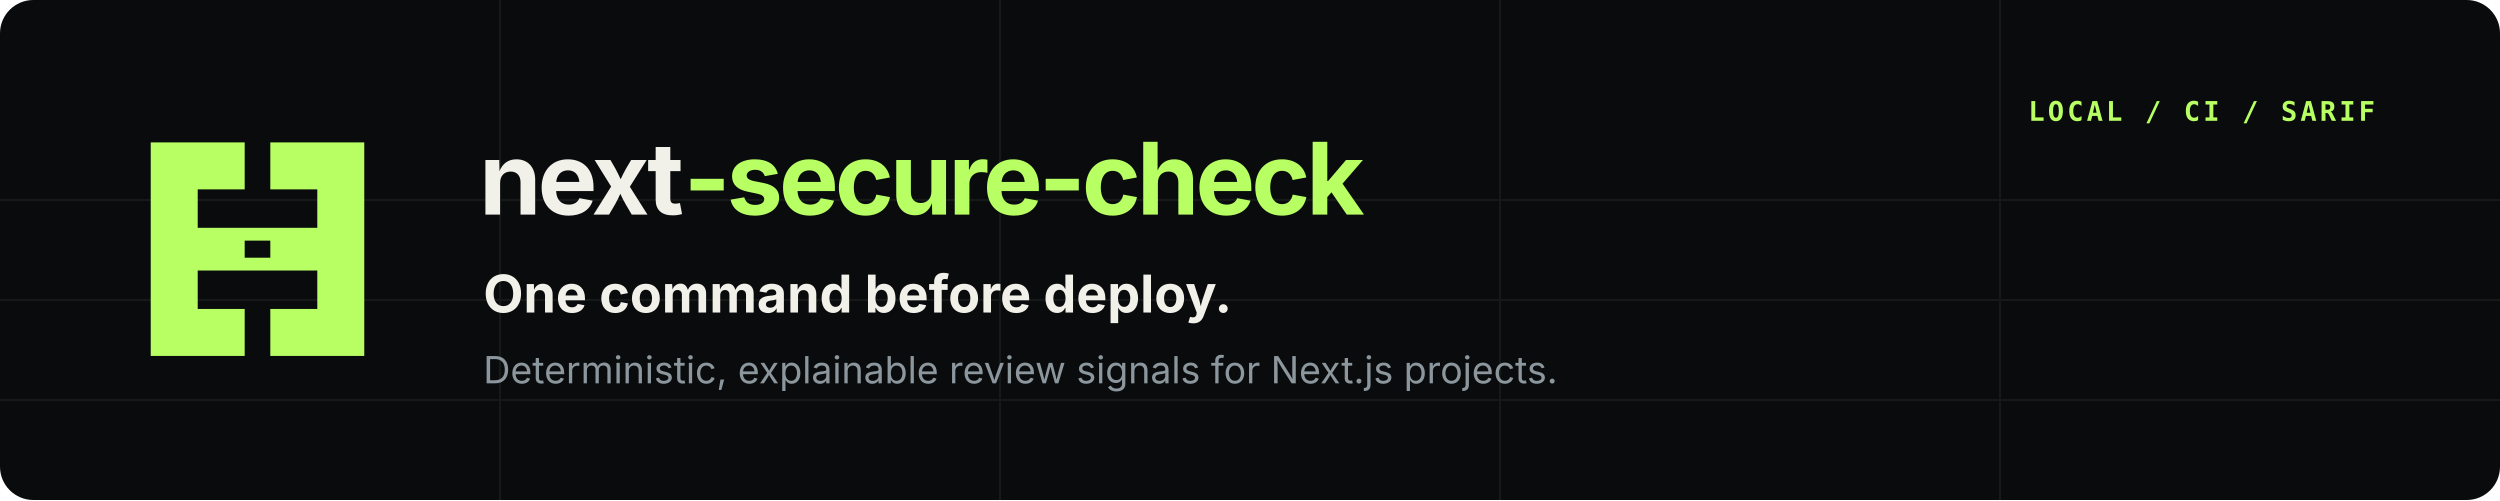
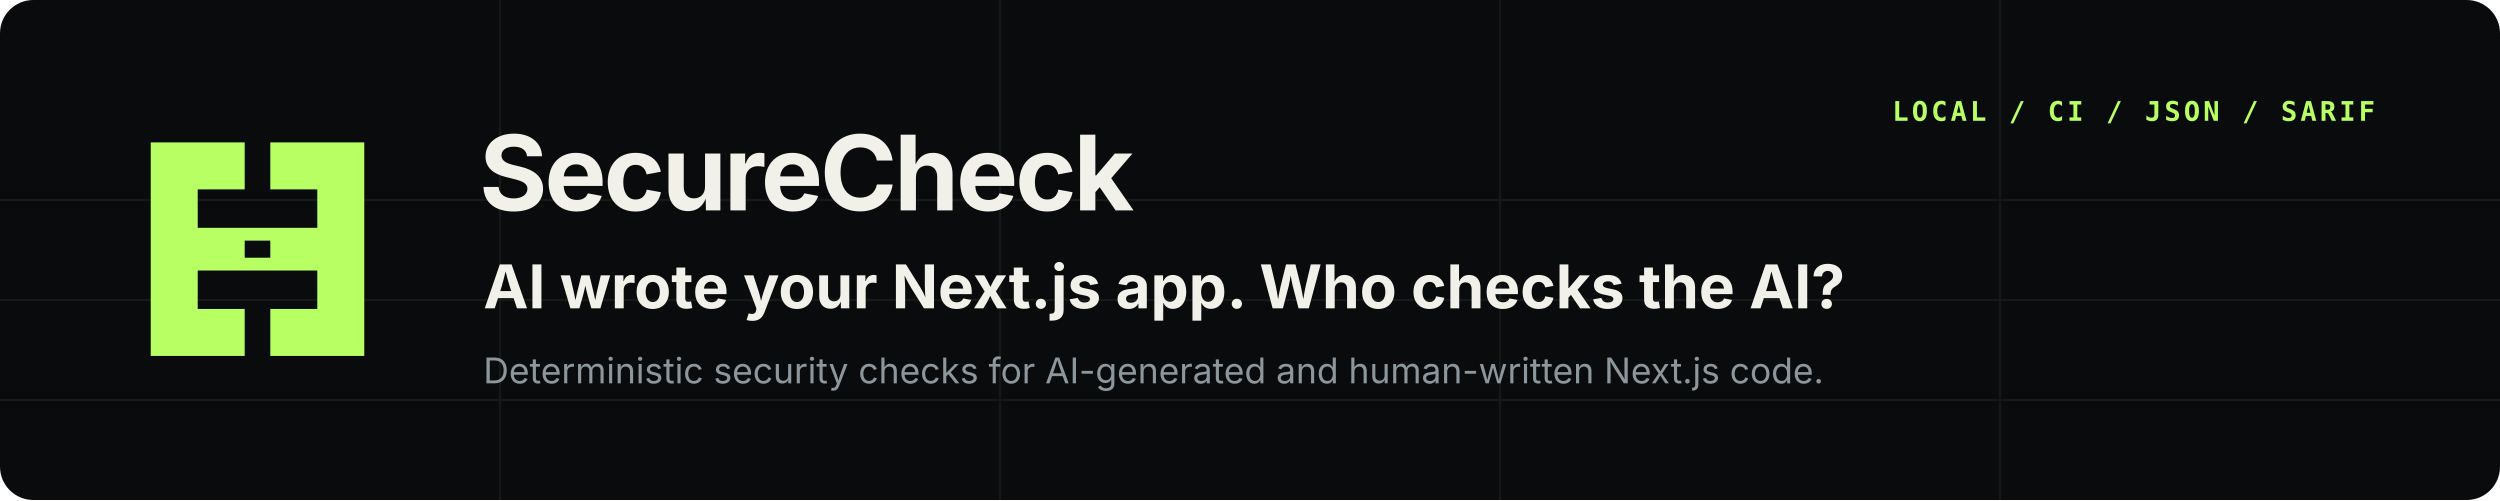
<svg xmlns="http://www.w3.org/2000/svg" width="1200" height="240" viewBox="0 0 1200 240" role="img" aria-labelledby="title desc">
  <rect width="1200" height="240" rx="16" fill="#090B0D" />
  <path d="M0 192H1200M0 144H1200M0 96H1200M240 0V240M480 0V240M720 0V240M960 0V240" stroke="#263027" stroke-width="1" opacity=".42" />
  <g transform="translate(58 54) scale(2.05)">
    <path fill="#B7FF63" fill-rule="evenodd" d="M7 7h22v11H18v9h28v-9H35V7h22v50H35V46h11v-9H18v9h11v11H7V7Zm22 23v4h6v-4h-6Z" />
  </g>
  <g font-family="ui-sans-serif,-apple-system,BlinkMacSystemFont,Segoe UI,sans-serif">
-     <text x="230" y="103" fill="#F1F0E9" font-size="48" font-weight="750" letter-spacing="-1.8">next<tspan fill="#B7FF63">-secure-check</tspan>
-     </text>
-     <text x="232" y="150" fill="#F1F0E9" font-size="25" font-weight="650">One command before deploy.</text>
-     <text x="232" y="184" fill="#8C969D" font-size="18">Deterministic, explainable review signals for Next.js projects.</text>
-     <text x="1140" y="58" text-anchor="end" fill="#B7FF63" font-family="ui-monospace,SFMono-Regular,Consolas,monospace" font-size="13" font-weight="700" letter-spacing="1.5">LOCAL / CI / SARIF</text>
+     <text x="230" y="101" fill="#F1F0E9" font-size="50" font-weight="750" letter-spacing="-1.4">SecureCheck</text>
+     <text x="232" y="148" fill="#F1F0E9" font-size="29" font-weight="650">AI wrote your Next.js app. Who checks the AI?</text>
+     <text x="232" y="184" fill="#8C969D" font-size="17">Deterministic security checks for AI-generated and human-written Next.js code.</text>
+     <text x="1140" y="58" text-anchor="end" fill="#B7FF63" font-family="ui-monospace,SFMono-Regular,Consolas,monospace" font-size="13" font-weight="700" letter-spacing="1.5">LOCAL / CI / JSON / SARIF</text>
  </g>
</svg>
